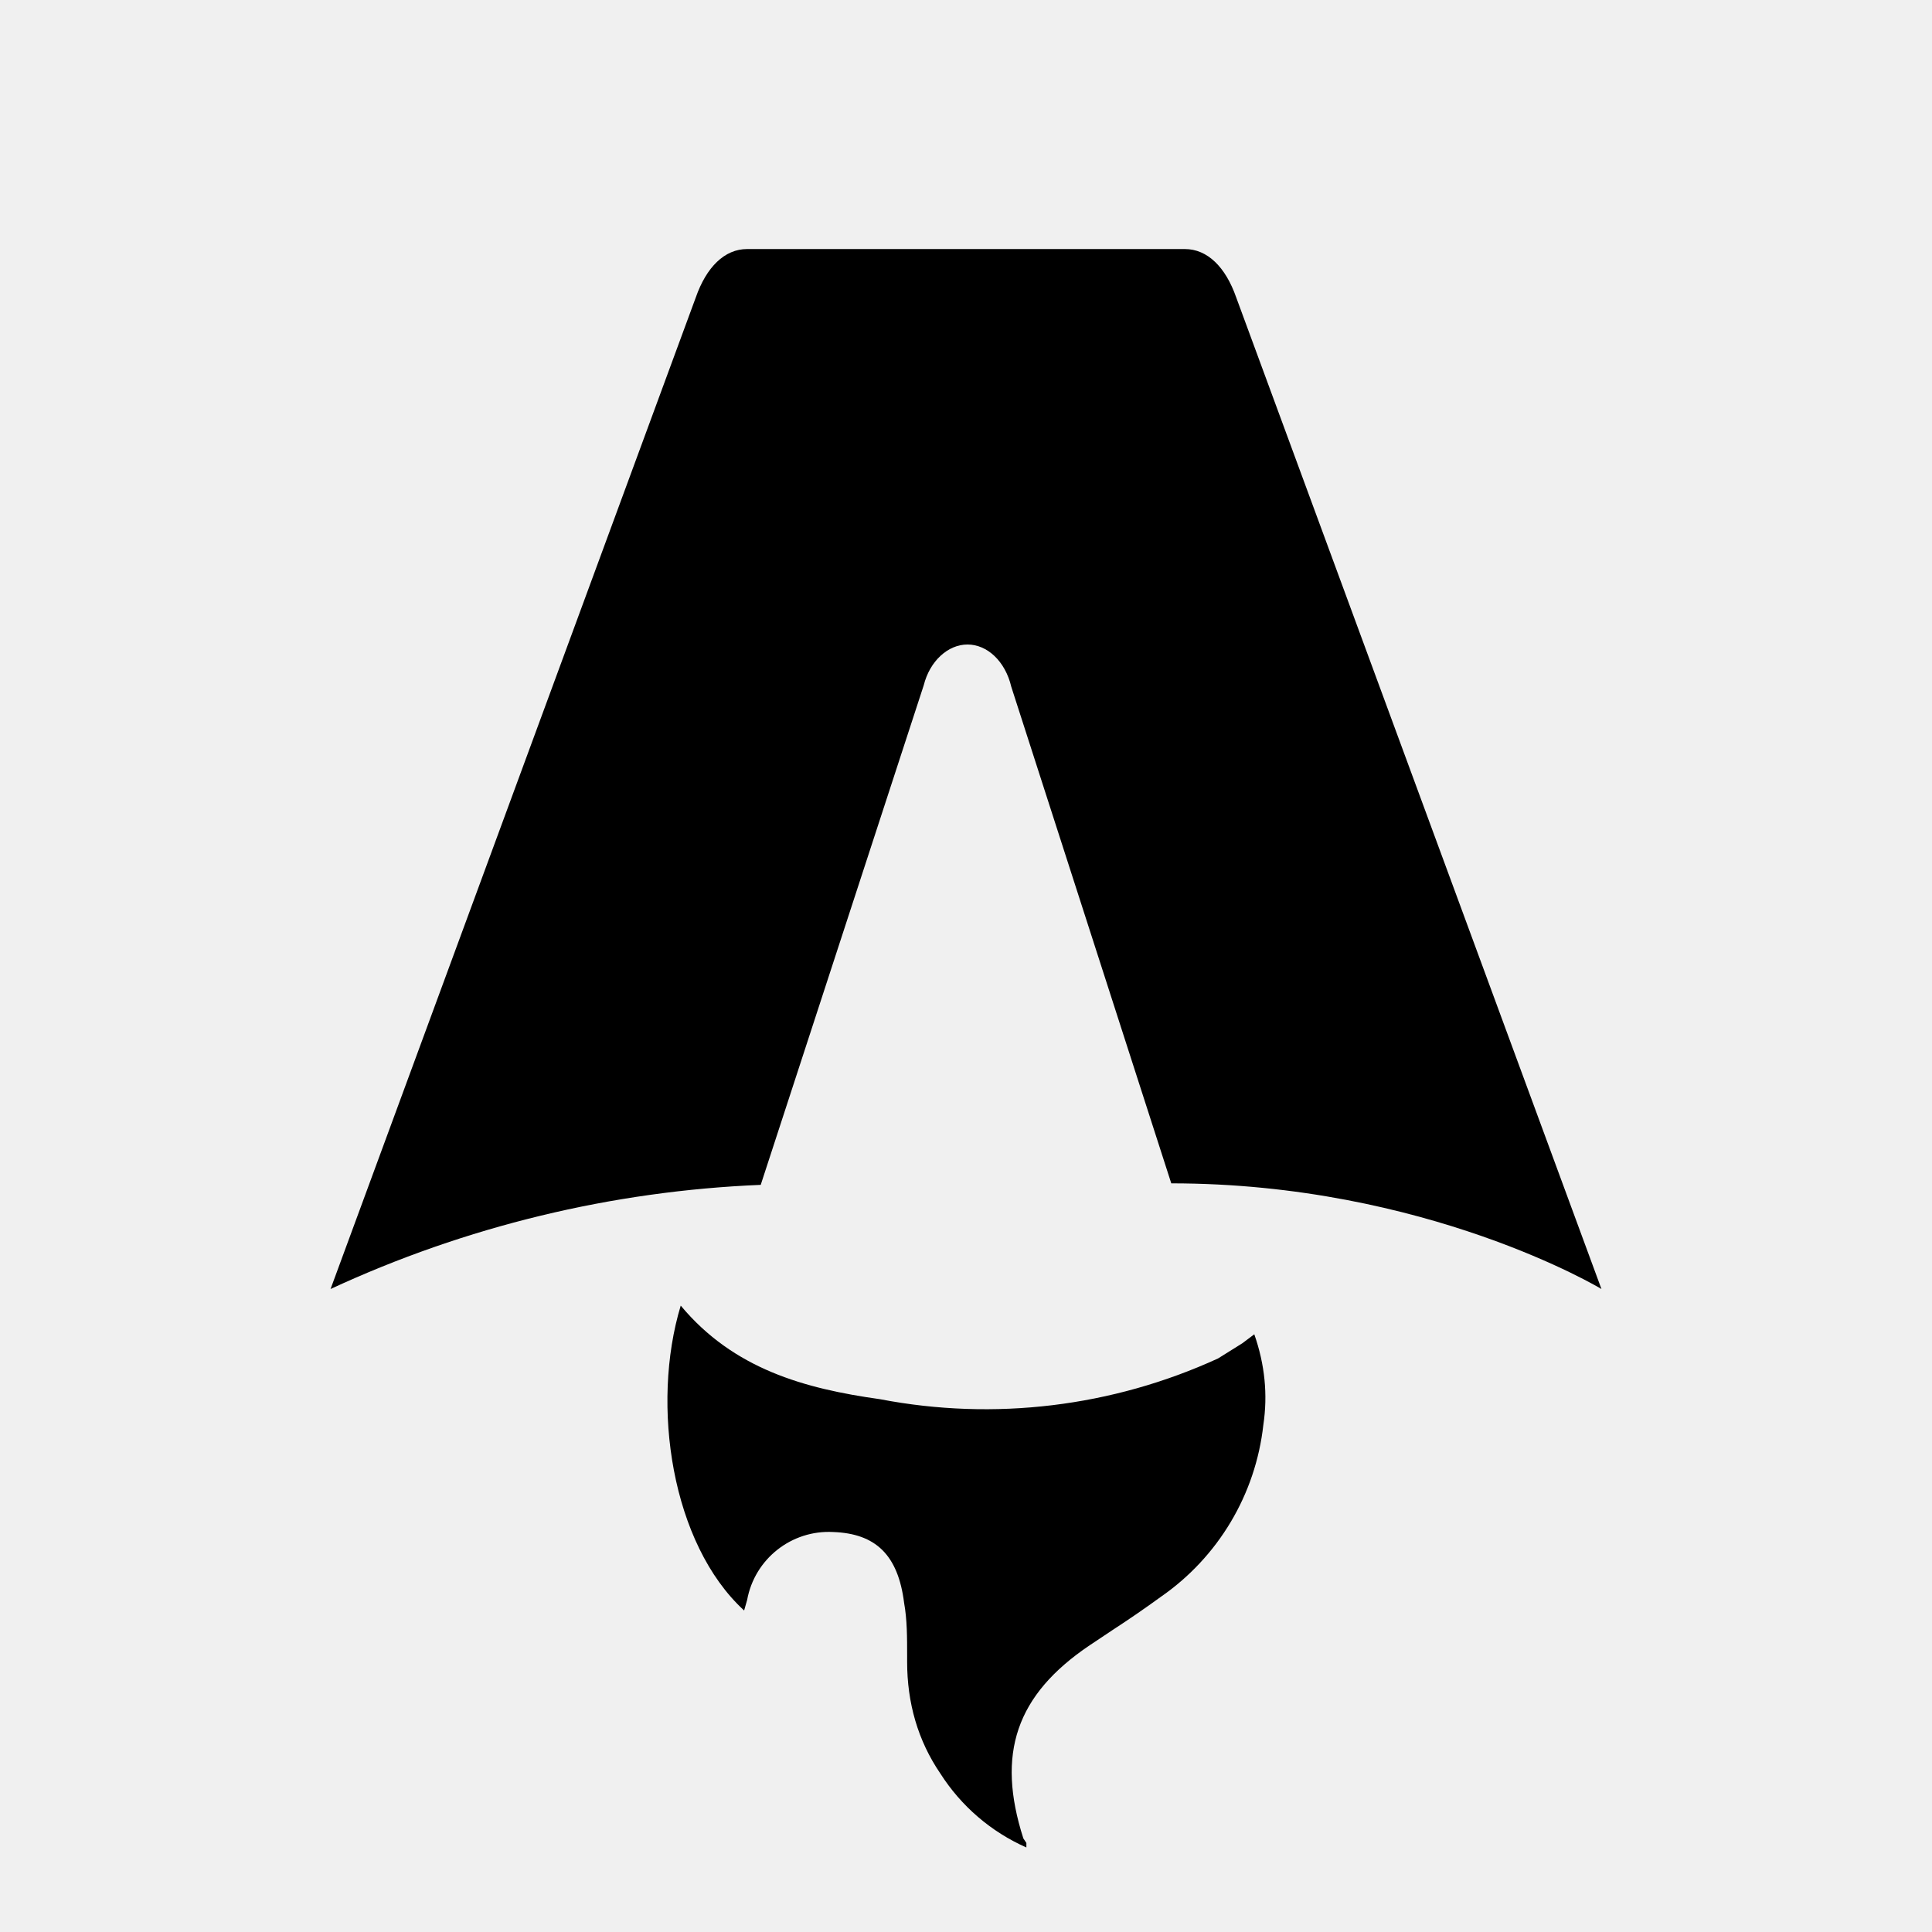
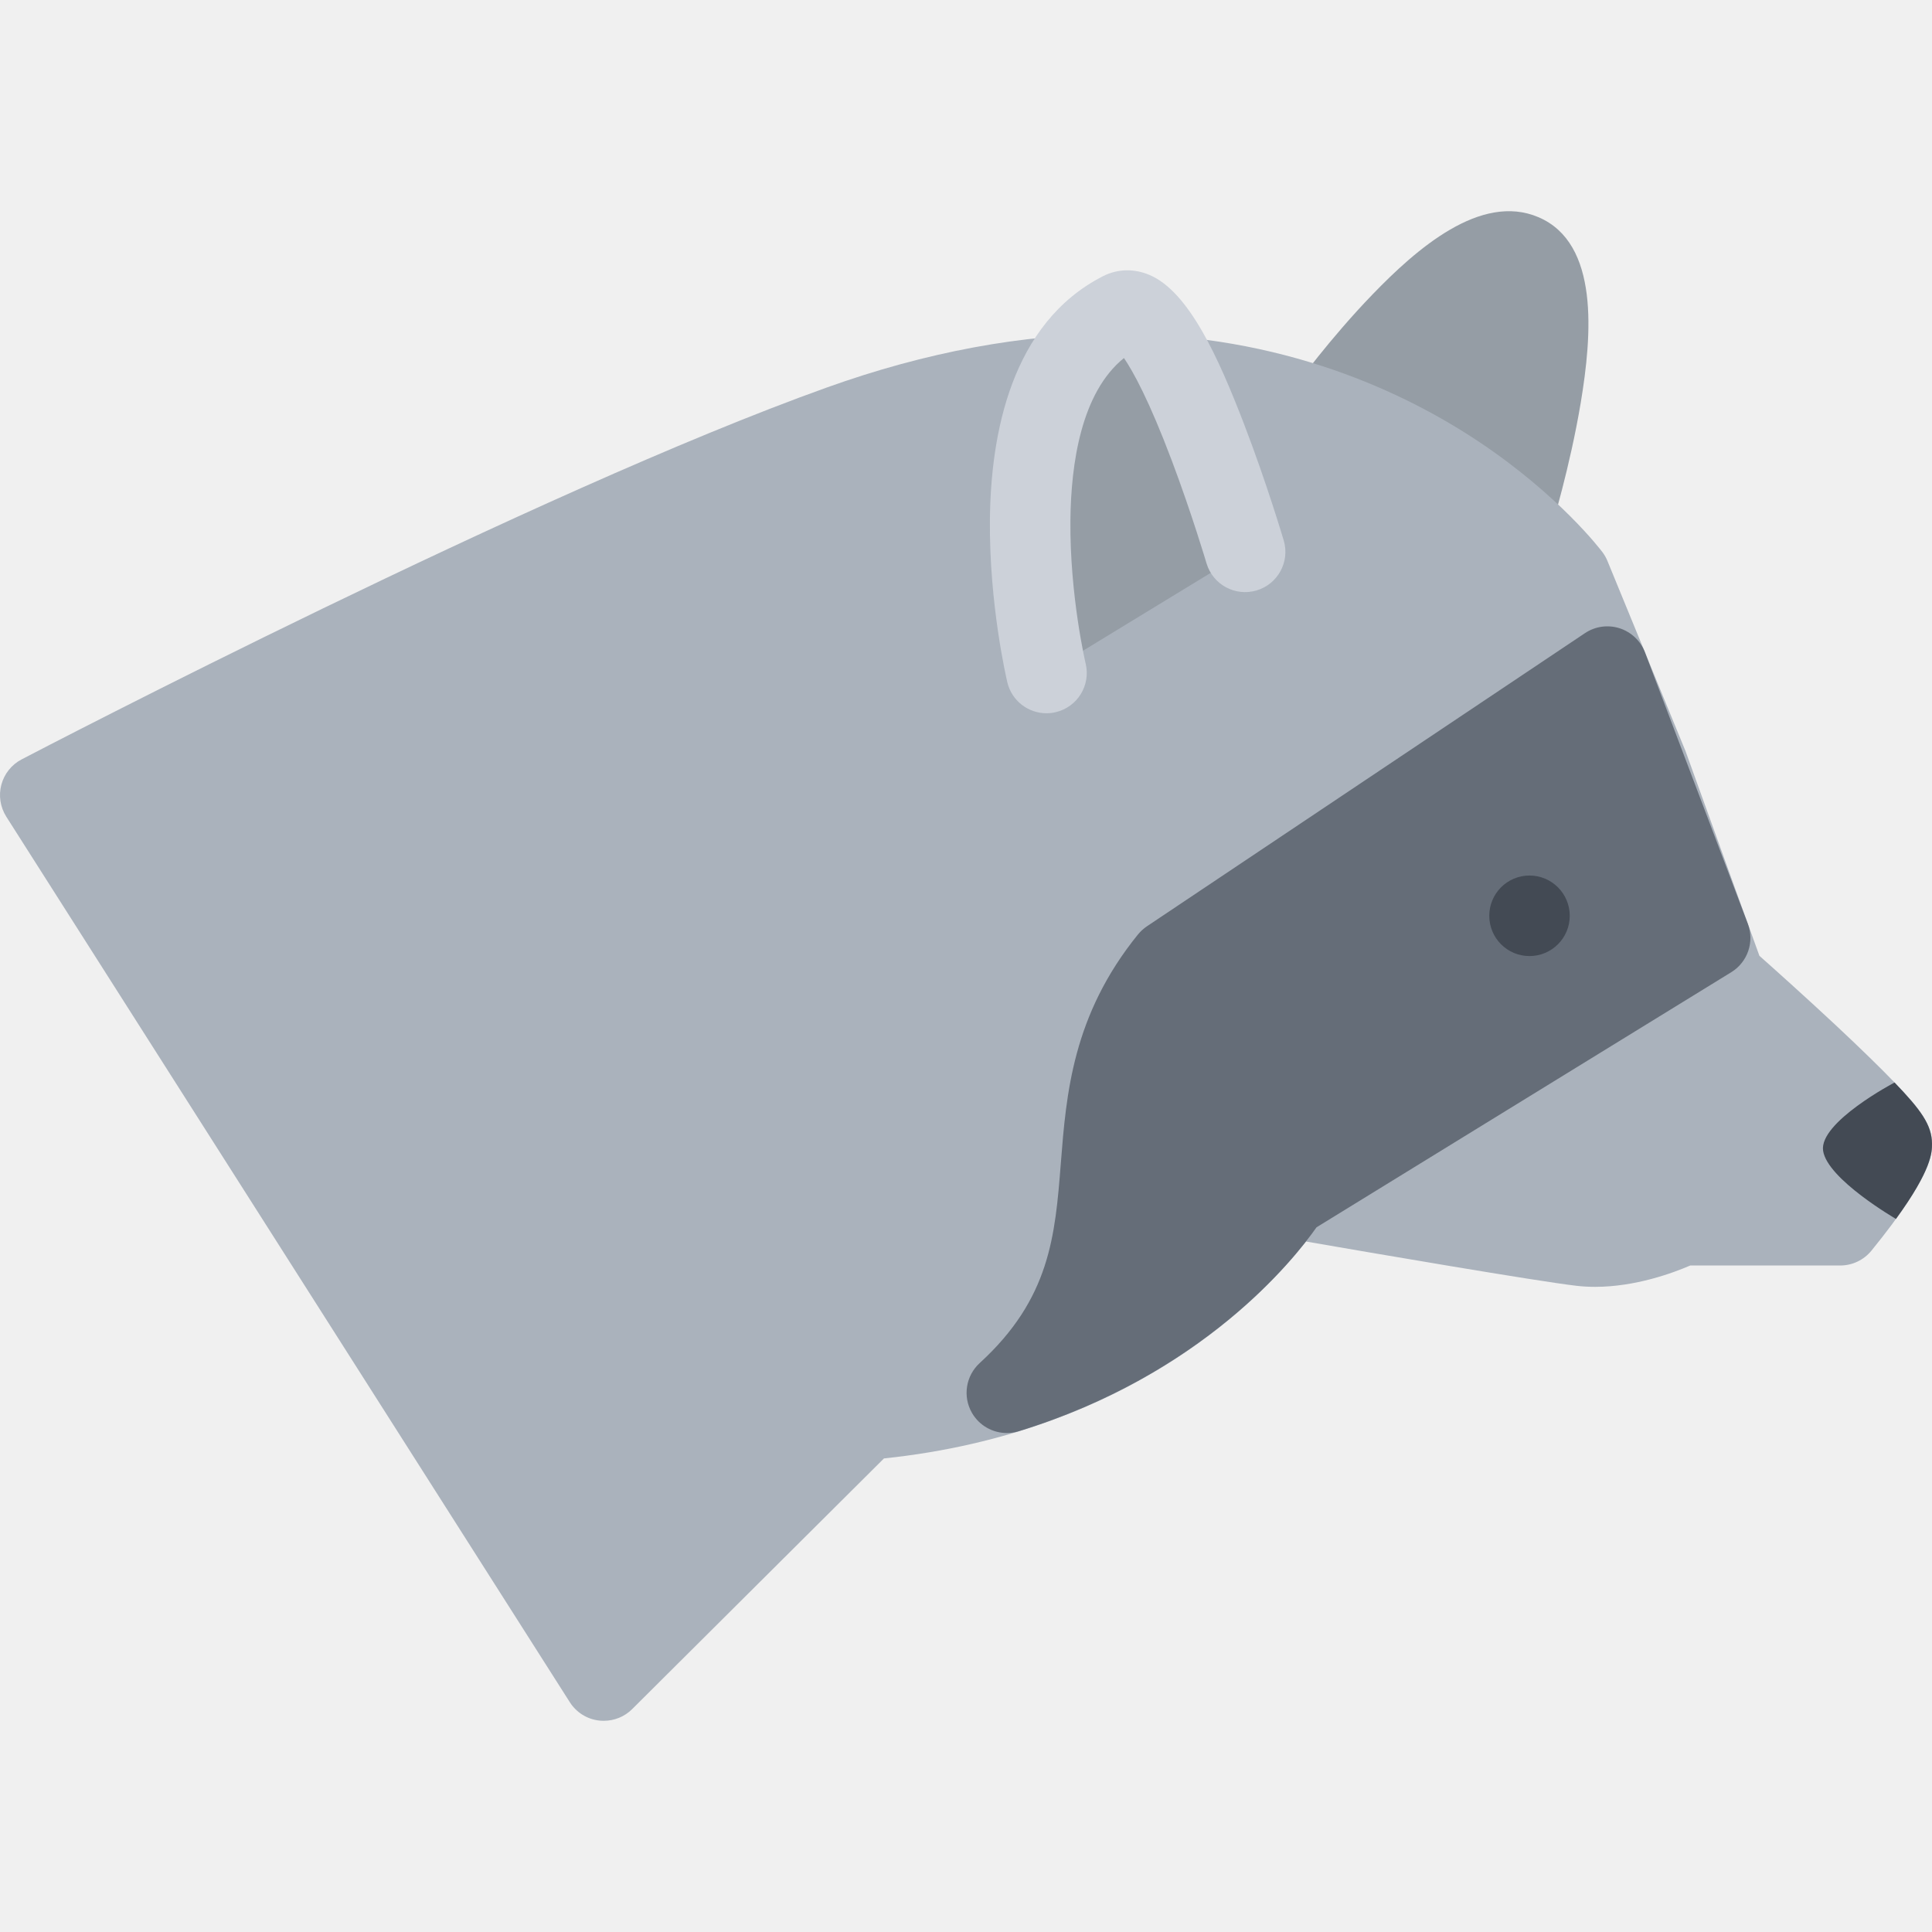
- <svg xmlns="http://www.w3.org/2000/svg" fill="none" viewBox="0 0 128 128">
-   <path d="M50.4 78.5a75.1 75.1 0 0 0-28.5 6.9l24.2-65.7c.7-2 1.9-3.2 3.4-3.2h29c1.5 0 2.7 1.2 3.4 3.2l24.2 65.7s-11.6-7-28.5-7L67 45.5c-.4-1.7-1.6-2.8-2.9-2.8-1.3 0-2.5 1.1-2.9 2.7L50.4 78.5Zm-1.1 28.2Zm-4.2-20.2c-2 6.6-.6 15.8 4.2 20.2a17.5 17.5 0 0 1 .2-.7 5.5 5.5 0 0 1 5.7-4.5c2.8.1 4.3 1.5 4.7 4.7.2 1.1.2 2.3.2 3.5v.4c0 2.7.7 5.2 2.2 7.4a13 13 0 0 0 5.7 4.9v-.3l-.2-.3c-1.8-5.6-.5-9.5 4.4-12.8l1.5-1a73 73 0 0 0 3.2-2.2 16 16 0 0 0 6.8-11.4c.3-2 .1-4-.6-6l-.8.6-1.6 1a37 37 0 0 1-22.4 2.7c-5-.7-9.7-2-13.2-6.2Z" />
-   <style>
-         path { fill: #000; }
-         @media (prefers-color-scheme: dark) {
-             path { fill: #FFF; }
-         }
-     </style>
+ <svg xmlns="http://www.w3.org/2000/svg" version="1.1" id="Layer_1" x="0px" y="0px" viewBox="0 0 511.983 511.983" style="enable-background:new 0 0 511.983 511.983;" xml:space="preserve">
+   <path style="fill:#959DA5;" d="M407.69,57.554c-15.344-6.546-32.421,8.515-43.92,20.421c-11.25,11.624-20.219,23.967-20.594,24.483  c-3.453,4.766-2.391,11.437,2.375,14.89c4.766,3.453,11.438,2.39,14.891-2.375c0.016-0.016,0.25-0.328,0.656-0.875l30.217,17.546  c-0.438,1.484-0.688,2.344-0.703,2.375c-1.734,5.625,1.422,11.593,7.062,13.327c1.047,0.328,2.094,0.484,3.141,0.484  c4.562,0,8.781-2.953,10.188-7.546c0.203-0.656,5.062-16.546,7.906-33.624C421.862,88.88,423.909,64.46,407.69,57.554z" />
+   <path style="fill:#AAB2BC;" d="M502.107,286.912c-3.797-3.952-9.046-9.062-15.593-15.194c-8.218-7.672-16.515-15.093-20.265-18.421  l-19.577-54.232c-0.062-0.141-0.109-0.281-0.172-0.422l-20.515-49.967c-0.344-0.828-0.78-1.625-1.327-2.343  c-0.453-0.609-11.391-15.015-32.734-29.265c-19.546-13.031-52.092-28.577-96.198-28.577c-24.547,0-50.358,4.781-76.724,14.234  c-76.989,27.576-207.742,95.62-213.264,98.511c-2.648,1.375-4.602,3.812-5.375,6.703c-0.773,2.875-0.297,5.953,1.305,8.484  l149.33,234.655c1.733,2.734,4.608,4.531,7.819,4.875c0.391,0.047,0.789,0.062,1.18,0.062c2.805,0,5.516-1.094,7.523-3.094  l66.732-66.436c66.038-6.906,100.441-42.905,111.832-57.482c16.953,2.938,61.061,10.5,71.654,11.734  c1.609,0.188,3.281,0.281,4.969,0.281c10.687,0,20.654-3.688,25.201-5.656h39.732c3.219,0,6.25-1.438,8.281-3.922  c16.062-19.732,16.062-25.732,16.062-28.295C511.982,298.068,508.935,294.037,502.107,286.912z" />
+   <path style="fill:#656D78;" d="M463.172,244.781l-27.248-71.903c-1.156-3.047-3.641-5.39-6.734-6.39  c-3.094-0.984-6.468-0.516-9.171,1.297l-116.104,77.7c-0.891,0.609-1.672,1.328-2.359,2.156c-17.359,21.437-19,42.288-20.438,60.678  c-1.516,19.217-2.828,35.81-21.507,52.903c-3.68,3.375-4.532,8.844-2.055,13.171c1.945,3.391,5.516,5.359,9.257,5.359  c1.047,0,2.102-0.141,3.141-0.469c48.663-14.968,72.864-45.404,78.927-54.045l109.902-67.598  C463.14,254.968,464.984,249.562,463.172,244.781z" />
+   <path style="fill:#434A54;" d="M415.987,242.687c0,5.891-4.781,10.672-10.672,10.672s-10.656-4.781-10.656-10.672  s4.766-10.671,10.656-10.671S415.987,236.796,415.987,242.687z" />
+   <path style="fill:#959DA5;" d="M277.32,178.345c0,0-18.14-76.278,19.812-95.652c12.188-6.218,32.826,63.561,32.826,63.561  L277.32,178.345z" />
+   <path style="fill:#434A54;" d="M502.435,323.019c9.547-13.123,9.547-17.717,9.547-19.873c0-5.078-3.047-9.109-9.875-16.234  c-0.016-0.016-0.031-0.031-0.047-0.047c0,0-20.045,10.531-18.936,18.078C484.233,312.49,502.435,323.019,502.435,323.019z" />
+   <path style="fill:#CCD1D9;" d="M277.32,189.017c-4.828,0-9.211-3.297-10.375-8.203c-0.194-0.828-4.835-20.593-4.616-43.123  c0.219-22.562,5.593-52.061,29.96-64.498c3.859-1.969,8.25-2.078,12.375-0.312c10.374,4.453,18.187,21.733,25.107,39.748  c5.921,15.437,10.233,29.983,10.421,30.593c1.672,5.656-1.562,11.577-7.203,13.249c-5.655,1.672-11.592-1.547-13.264-7.203  c-0.031-0.125-3.922-13.218-9.188-27.187c-6.062-16.108-10.312-23.718-12.687-27.202c-11.344,9.156-14.047,28.03-14.188,43.015  c-0.188,19.952,4,37.81,4.047,37.982c1.359,5.734-2.188,11.484-7.922,12.844C278.961,188.924,278.133,189.017,277.32,189.017z" />
+   <g>
+ </g>
+   <g>
+ </g>
+   <g>
+ </g>
+   <g>
+ </g>
+   <g>
+ </g>
+   <g>
+ </g>
+   <g>
+ </g>
+   <g>
+ </g>
+   <g>
+ </g>
+   <g>
+ </g>
+   <g>
+ </g>
+   <g>
+ </g>
+   <g>
+ </g>
+   <g>
+ </g>
+   <g>
+ </g>
</svg>
